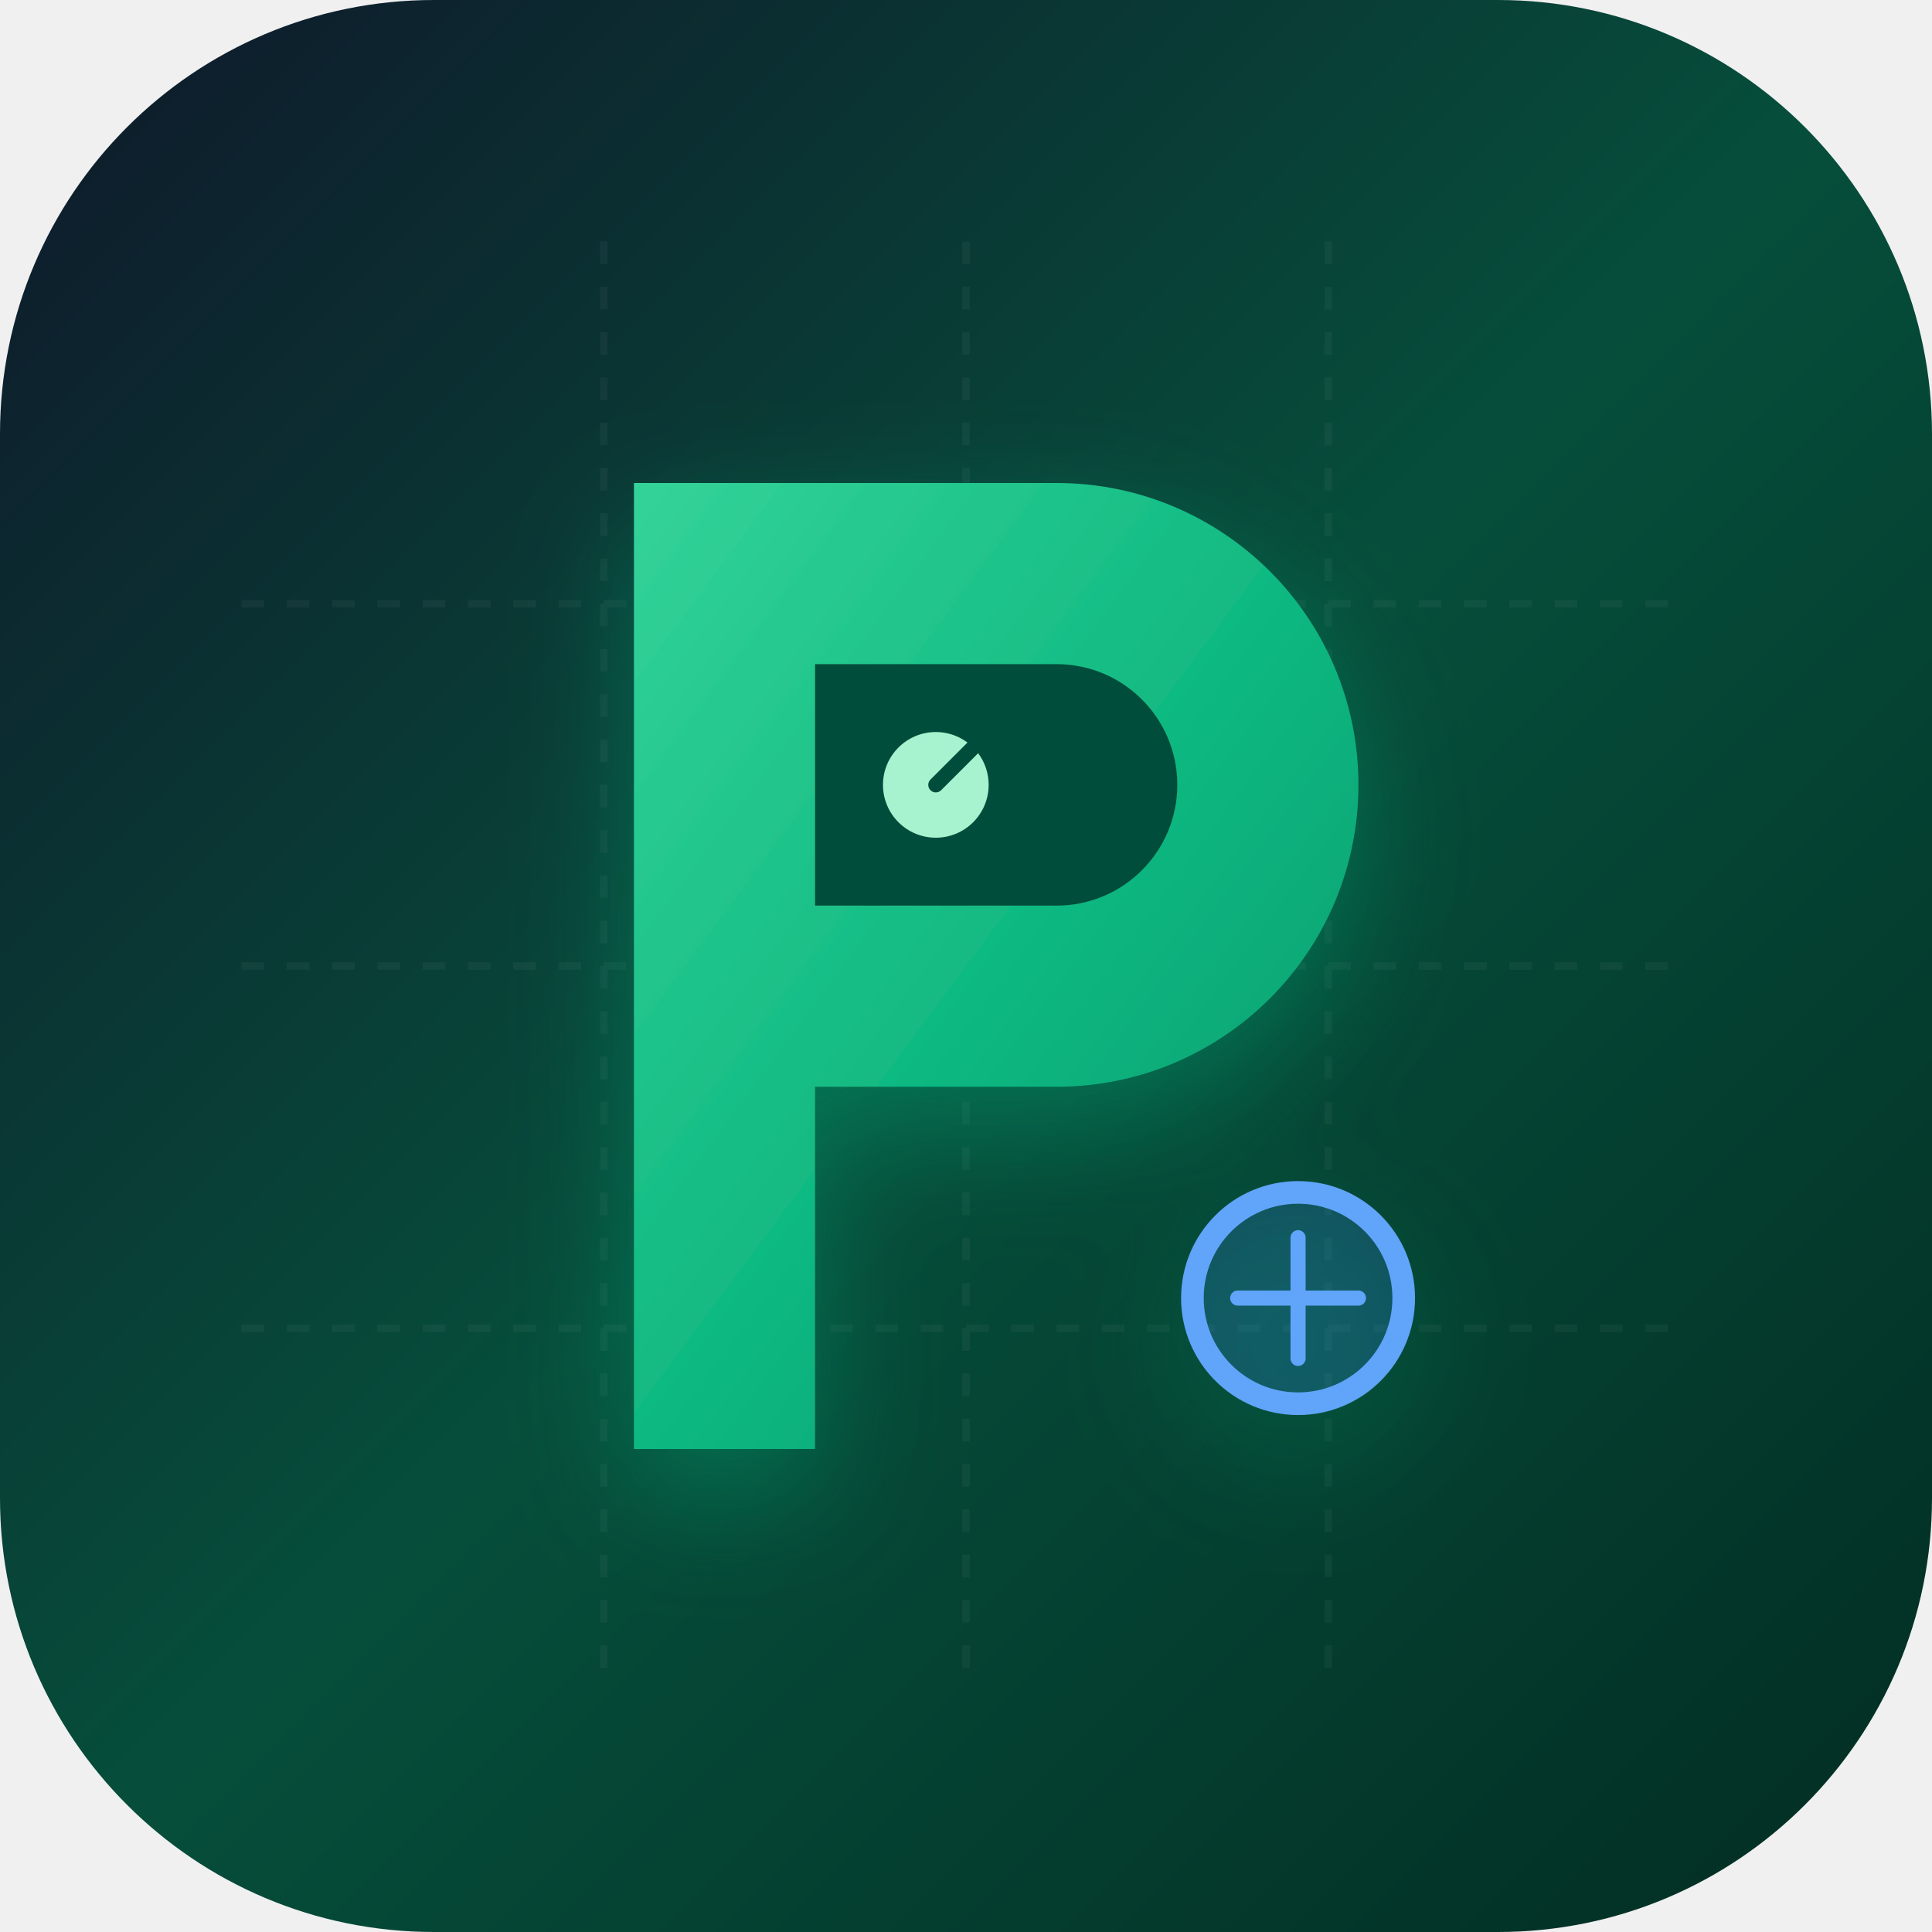
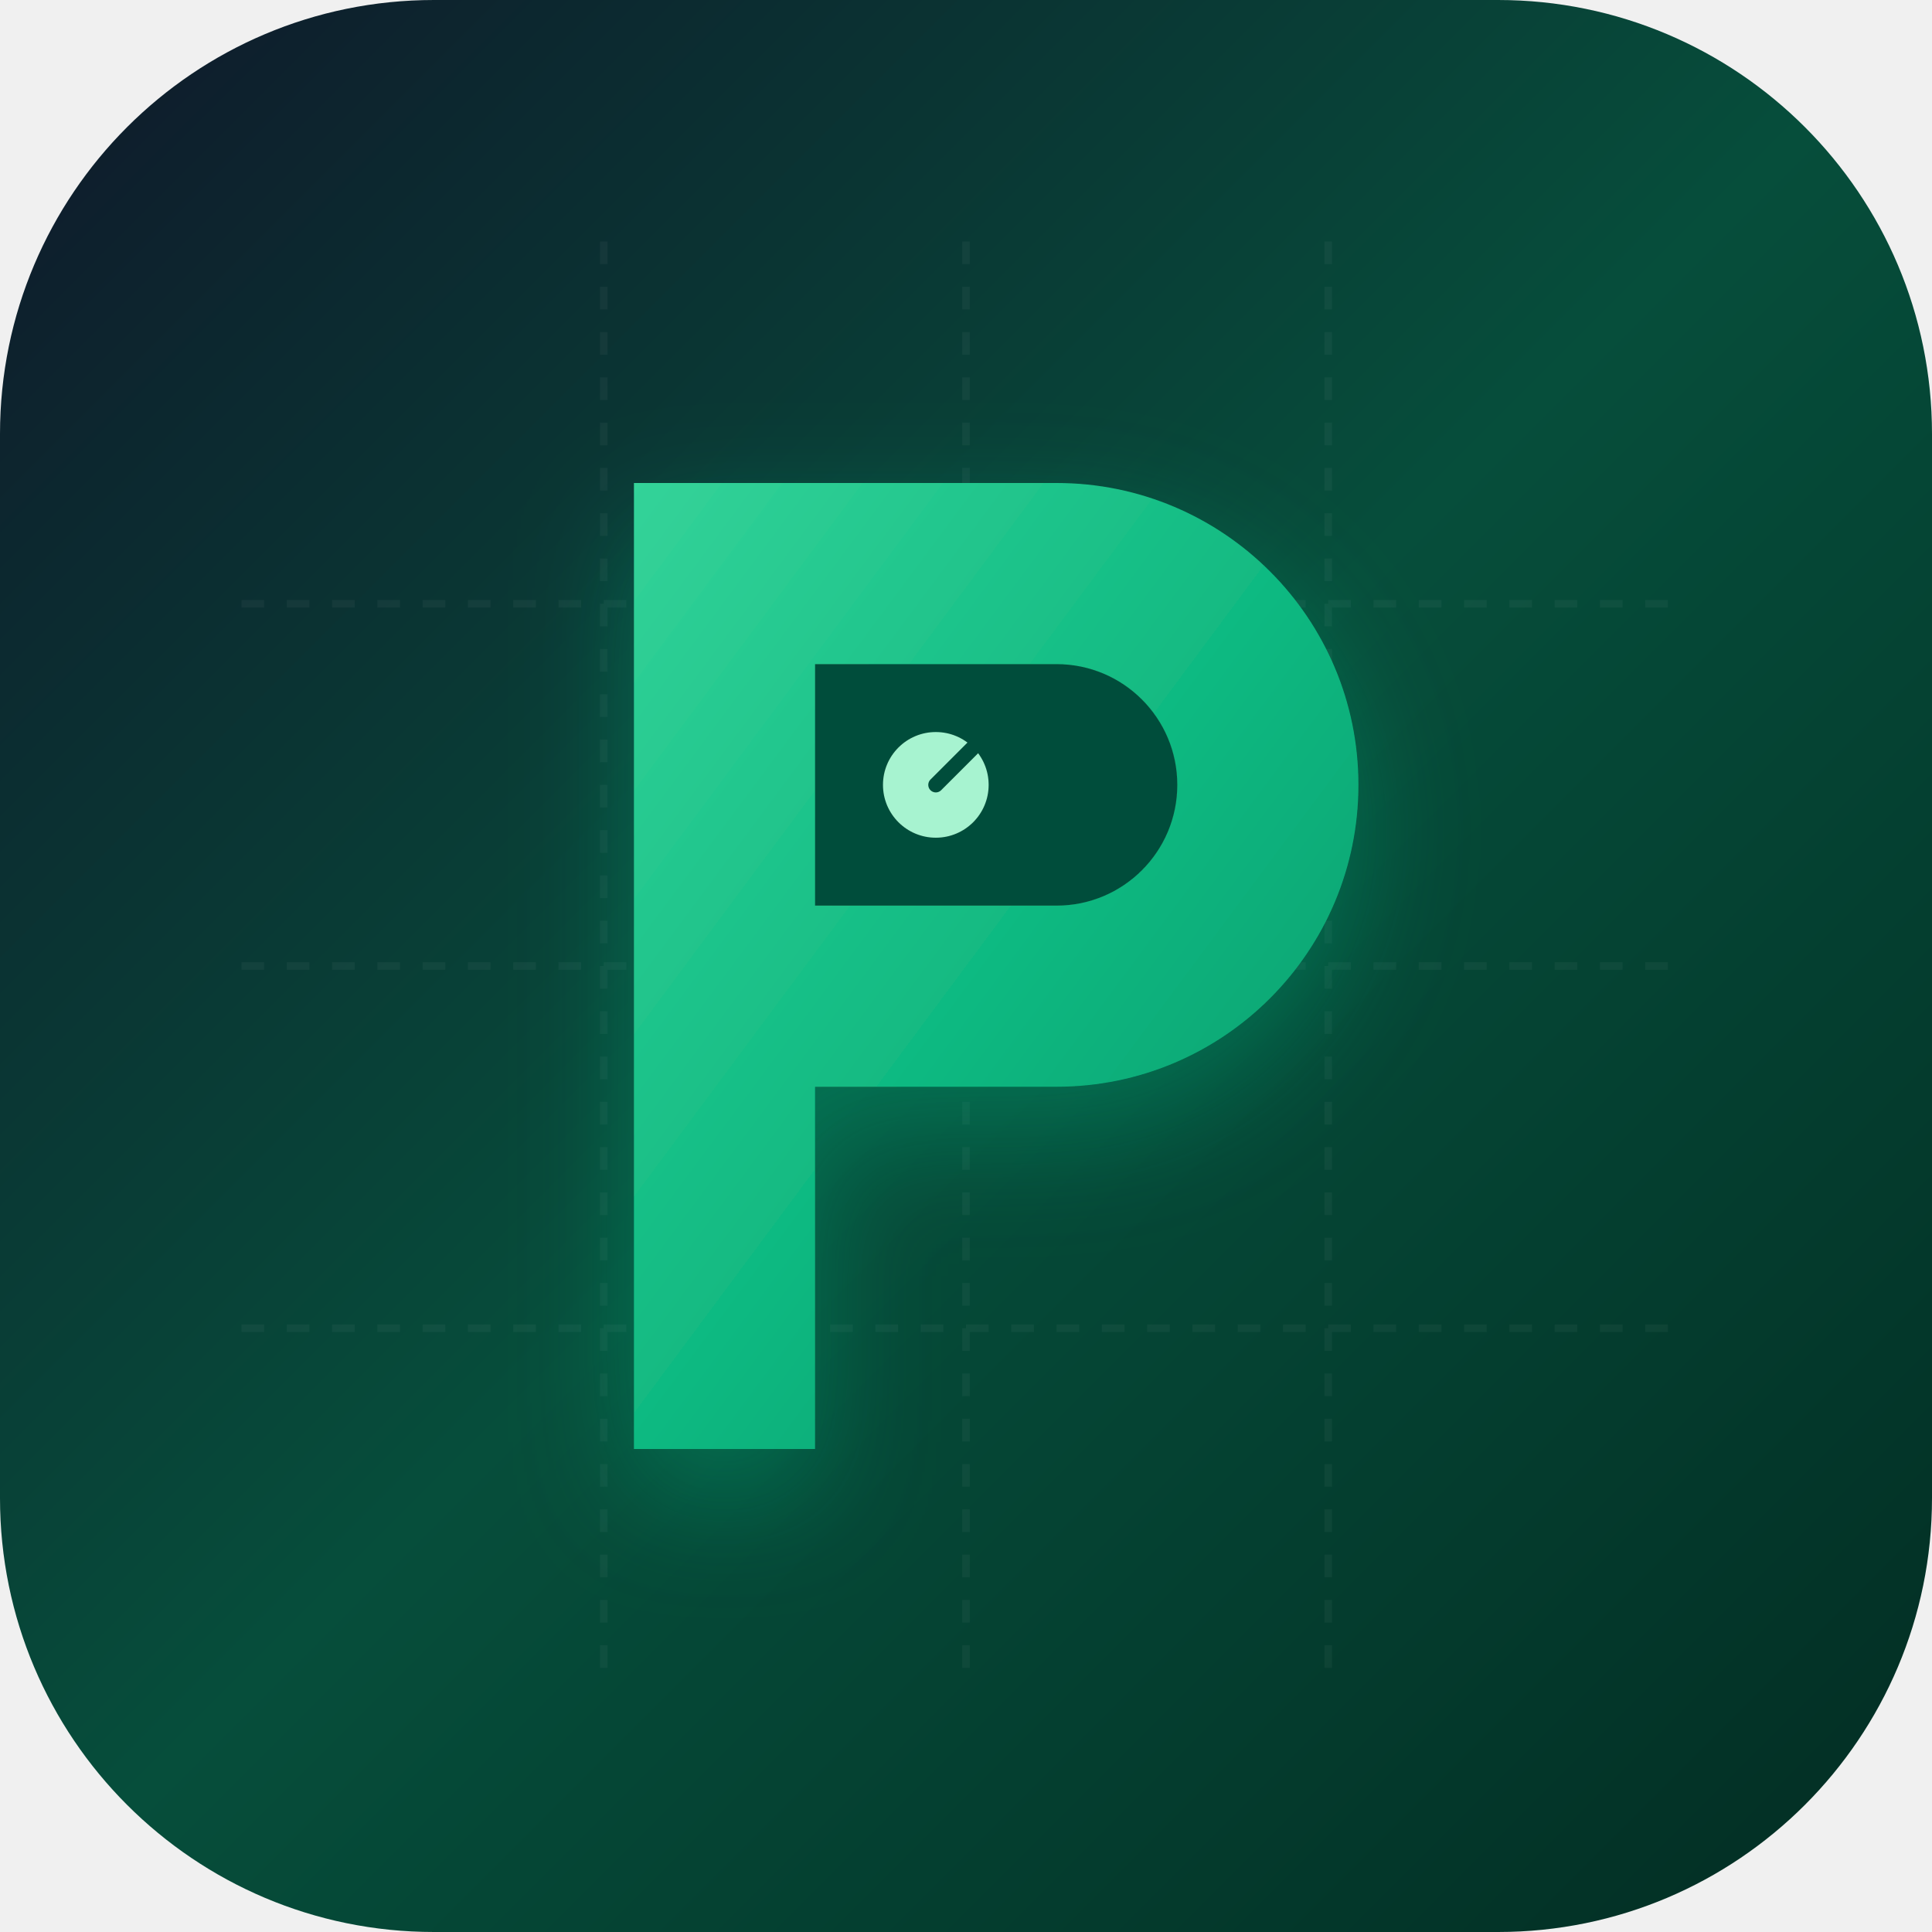
<svg xmlns="http://www.w3.org/2000/svg" viewBox="0 0 512 512" width="512" height="512">
  <defs>
    <linearGradient id="bgGrad" x1="0%" y1="0%" x2="100%" y2="100%">
      <stop offset="0%" stop-color="#0f172a" />
      <stop offset="50%" stop-color="#064e3b" />
      <stop offset="100%" stop-color="#022c22" />
    </linearGradient>
    <linearGradient id="pGrad" x1="0%" y1="0%" x2="100%" y2="100%">
      <stop offset="0%" stop-color="#34d399" />
      <stop offset="50%" stop-color="#10b981" />
      <stop offset="100%" stop-color="#059669" />
    </linearGradient>
    <filter id="glow" x="-20%" y="-20%" width="140%" height="140%">
      <feDropShadow dx="0" dy="12" stdDeviation="16" flood-color="#10b981" flood-opacity="0.35" />
    </filter>
  </defs>
  <rect width="512" height="512" rx="115" fill="url(#bgGrad)" />
  <path d="M64 160h384M64 256h384M64 352h384M160 64v384M256 64v384M352 64v384" stroke="#ffffff" stroke-opacity="0.04" stroke-width="2" stroke-dasharray="6,6" />
  <g filter="url(#glow)">
    <path d="M168 128h112a80 80 0 0 1 80 80v0a80 80 0 0 1-80 80h-64v96h-48V128z" fill="url(#pGrad)" />
    <path d="M216 176h64a32 32 0 0 1 32 32v0a32 32 0 0 1-32 32h-64v-64z" fill="#064e3b" />
    <circle cx="248" cy="208" r="14" fill="#a7f3d0" />
    <path d="M248 208l16 -16" stroke="#064e3b" stroke-width="4" stroke-linecap="round" />
-     <circle cx="344" cy="344" r="28" fill="#3b82f6" fill-opacity="0.2" stroke="#60a5fa" stroke-width="6" />
-     <path d="M344 328v32M328 344h32" stroke="#60a5fa" stroke-width="4" stroke-linecap="round" />
  </g>
</svg>
